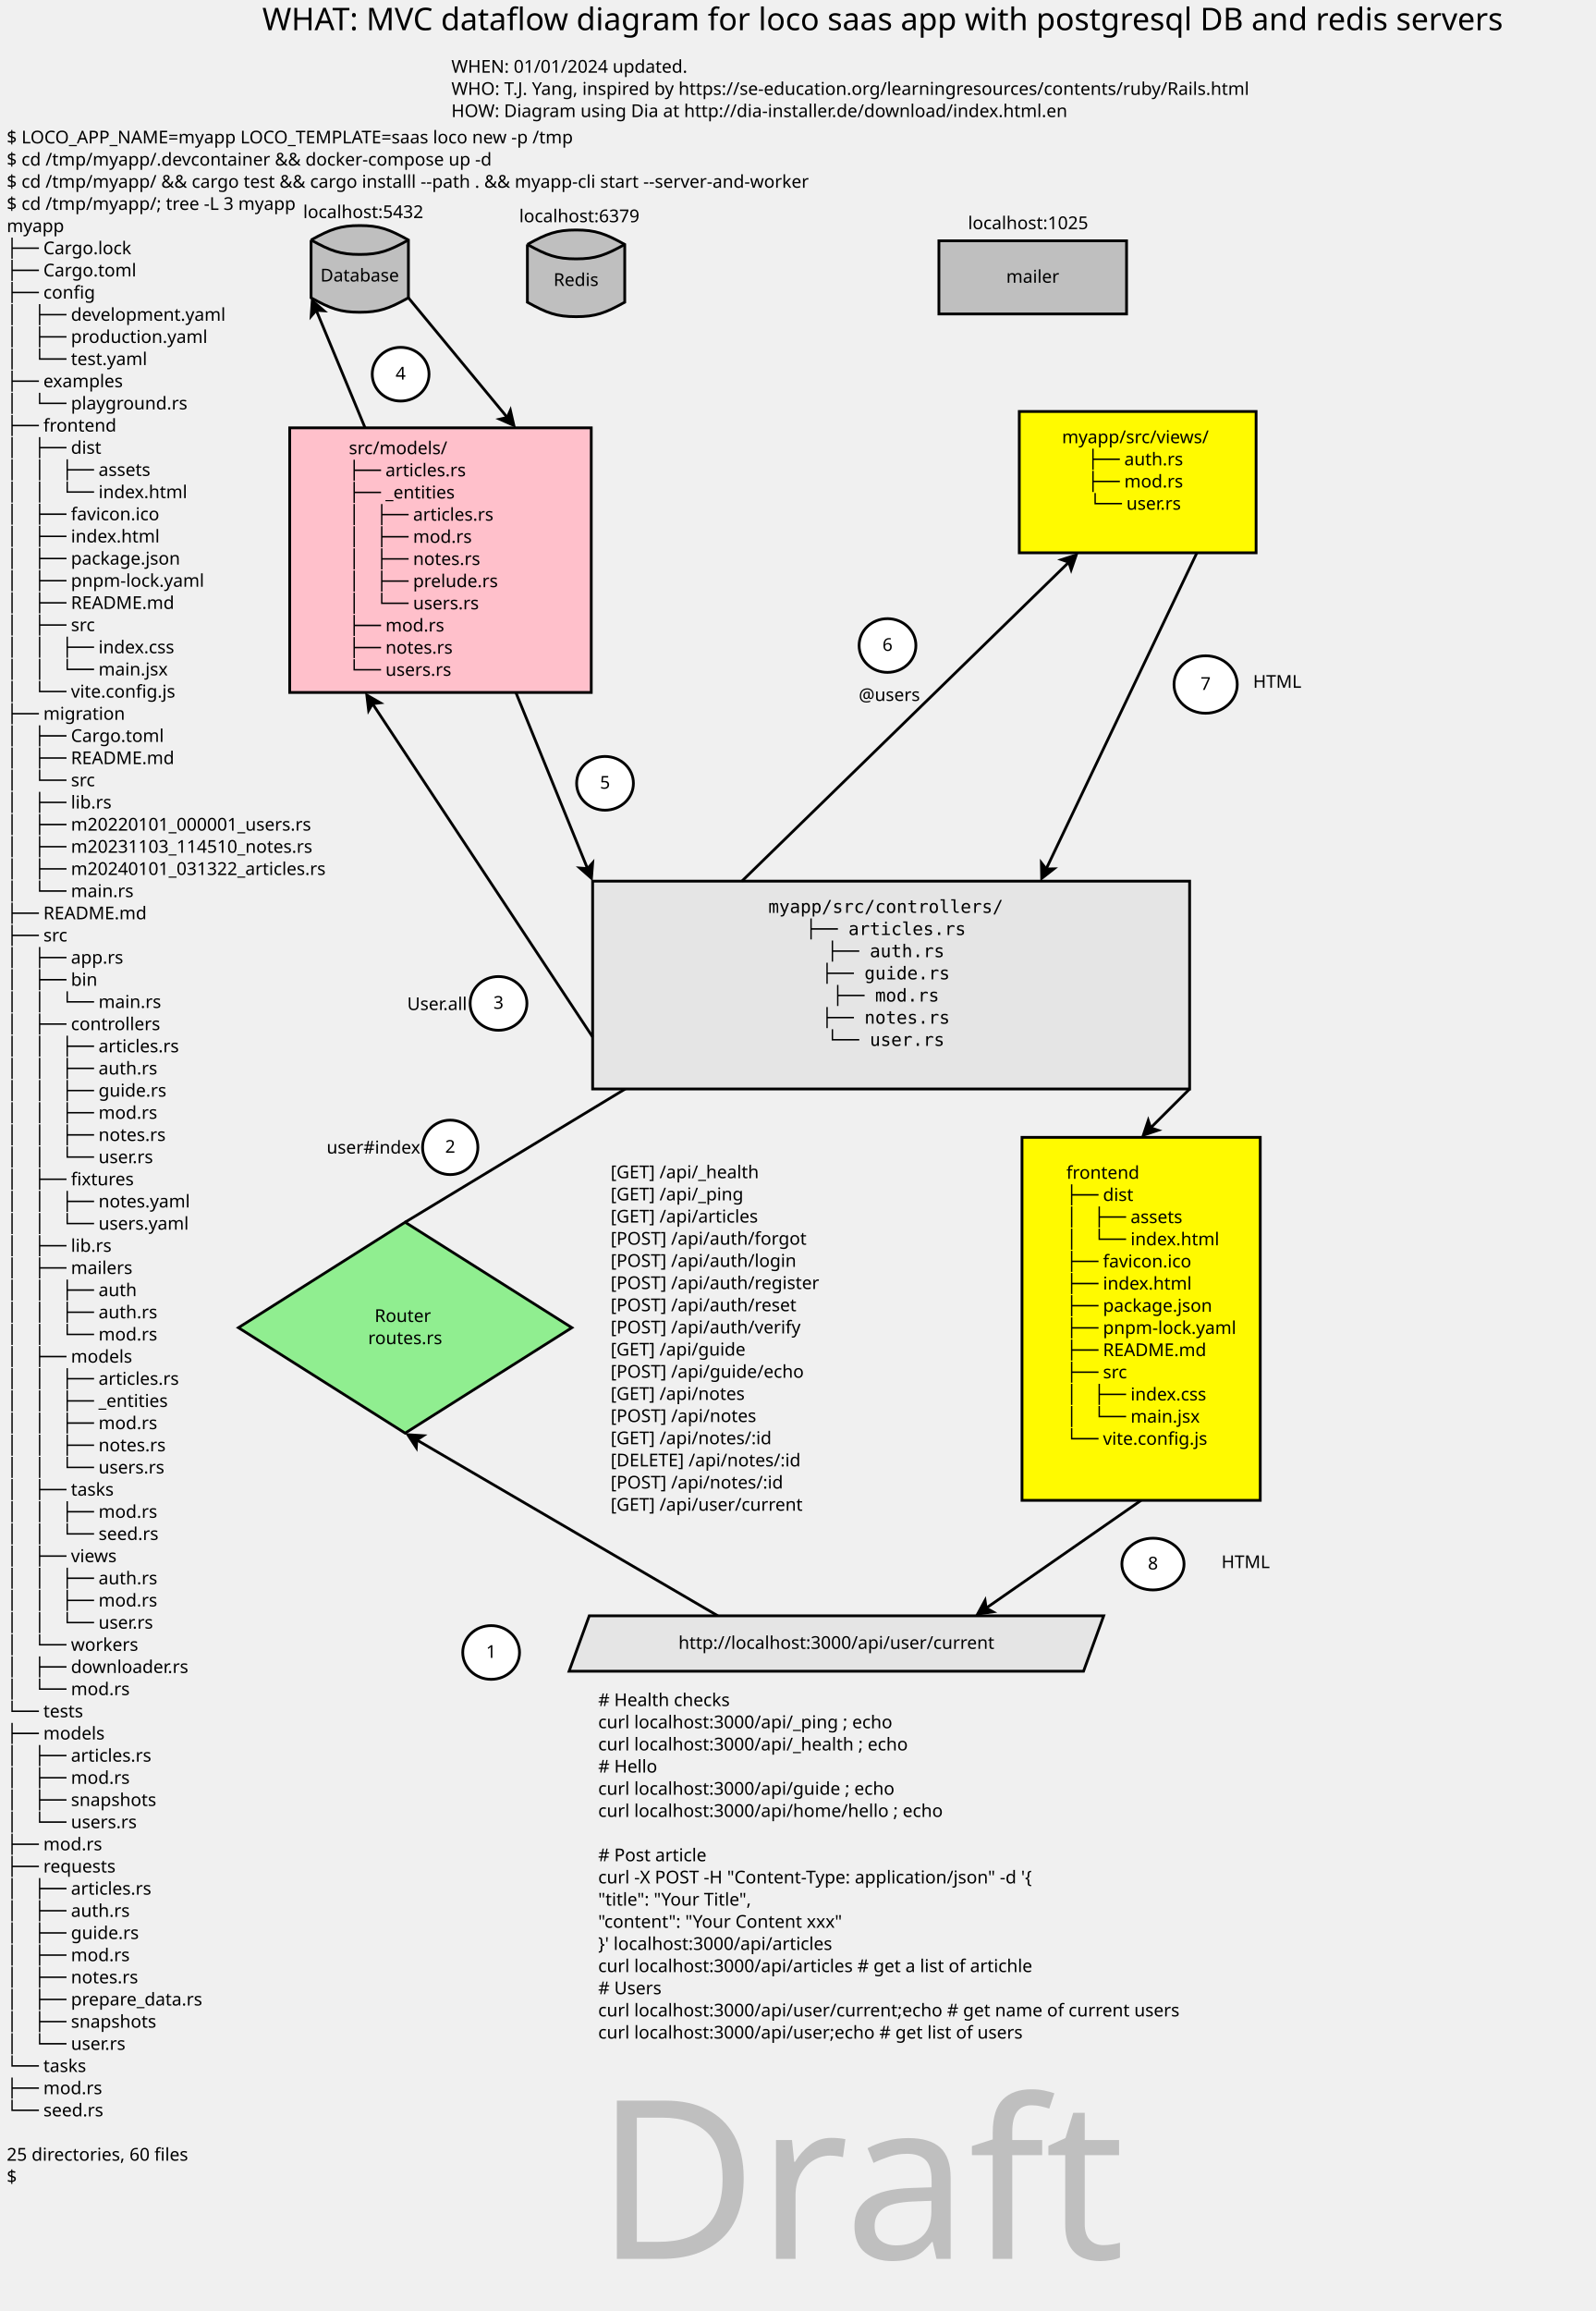
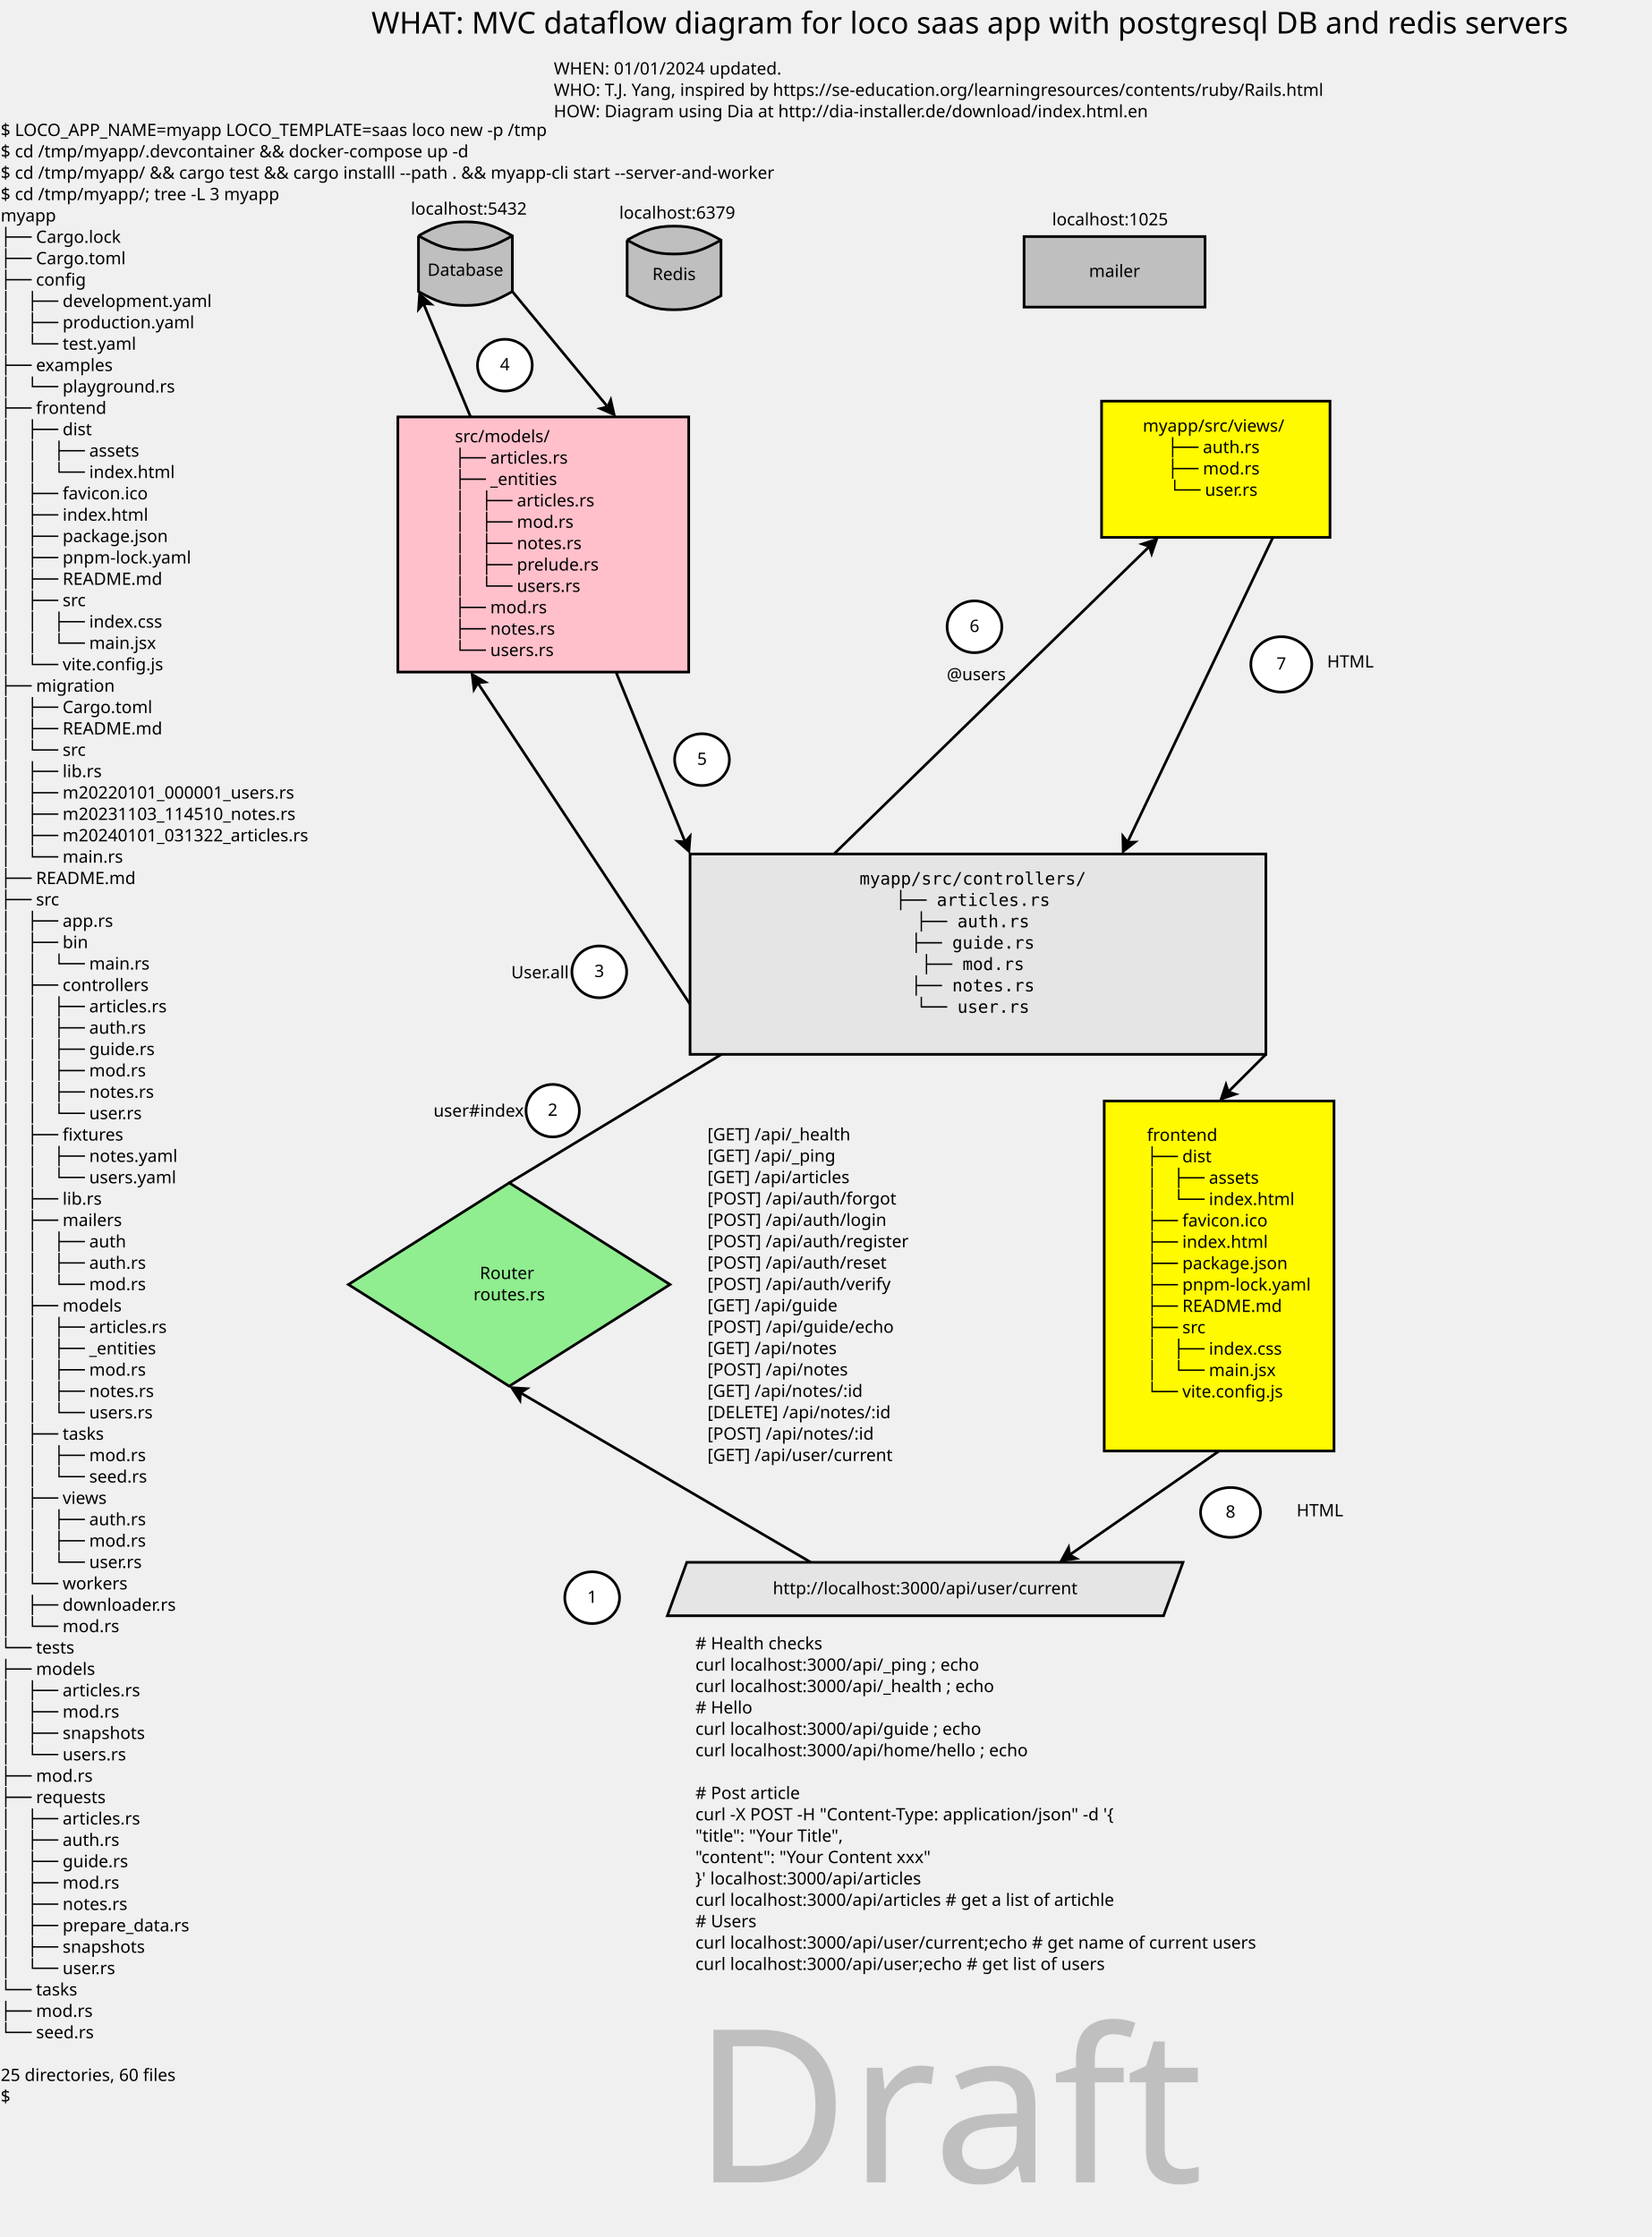
- <svg xmlns="http://www.w3.org/2000/svg" width="58cm" height="84cm" viewBox="186 18 1143 1668">
+ <svg xmlns="http://www.w3.org/2000/svg" width="62cm" height="84cm" viewBox="93 18 1236 1668">
  <g>
    <line style="fill: none; fill-opacity:0; stroke-width: 2; stroke: #000000" x1="699.912" y1="1184.24" x2="482.547" y2="1057.3" />
    <polygon style="fill: #000000" points="476.071,1053.52 487.228,1054.24 482.547,1057.3 482.185,1062.88 " />
    <polygon style="fill: none; fill-opacity:0; stroke-width: 2; stroke: #000000" points="476.071,1053.52 487.228,1054.24 482.547,1057.3 482.185,1062.88 " />
  </g>
  <g>
    <line style="fill: none; fill-opacity:0; stroke-width: 2; stroke: #000000" x1="445.218" y1="326.8" x2="409.961" y2="241.931" />
    <polygon style="fill: #000000" points="407.084,235.005 415.538,242.322 409.961,241.931 406.303,246.158 " />
    <polygon style="fill: none; fill-opacity:0; stroke-width: 2; stroke: #000000" points="407.084,235.005 415.538,242.322 409.961,241.931 406.303,246.158 " />
  </g>
  <g>
    <line style="fill: none; fill-opacity:0; stroke-width: 2; stroke: #000000" x1="474.14" y1="900.162" x2="752.171" y2="731.842" />
    <polygon style="fill: #000000" points="758.587,727.958 752.622,737.414 752.171,731.842 747.443,728.86 " />
    <polygon style="fill: none; fill-opacity:0; stroke-width: 2; stroke: #000000" points="758.587,727.958 752.622,737.414 752.171,731.842 747.443,728.86 " />
  </g>
  <g>
    <rect style="fill: #e5e5e5" x="609.5" y="653.984" width="431" height="150" />
    <rect style="fill: none; fill-opacity:0; stroke-width: 2; stroke: #000000" x="609.5" y="653.984" width="431" height="150" />
    <text font-size="12.8" style="fill: #000000;text-anchor:middle;font-family:Consolas;font-style:normal;font-weight:normal" x="825" y="676.865">
      <tspan x="825" y="676.865">myapp/src/controllers/</tspan>
      <tspan x="825" y="692.865">     ├── articles.rs</tspan>
      <tspan x="825" y="708.865"> ├── auth.rs</tspan>
      <tspan x="825" y="724.865">  ├── guide.rs</tspan>
      <tspan x="825" y="740.865">├── mod.rs</tspan>
      <tspan x="825" y="756.865">  ├── notes.rs</tspan>
      <tspan x="825" y="772.865"> └── user.rs</tspan>
      <tspan x="825" y="788.865" />
    </text>
  </g>
  <g>
    <rect style="fill: #fffa00" x="917.528" y="314.996" width="170.972" height="102" />
    <rect style="fill: none; fill-opacity:0; stroke-width: 2; stroke: #000000" x="917.528" y="314.996" width="170.972" height="102" />
    <text font-size="12.8" style="fill: #000000;text-anchor:middle;font-family:sans-serif;font-style:normal;font-weight:normal" x="1003.01" y="337.877">
      <tspan x="1003.01" y="337.877">myapp/src/views/</tspan>
      <tspan x="1003.01" y="353.877">├── auth.rs</tspan>
      <tspan x="1003.01" y="369.877">├── mod.rs</tspan>
      <tspan x="1003.01" y="385.877">└── user.rs</tspan>
      <tspan x="1003.01" y="401.877" />
    </text>
  </g>
  <g>
    <polygon style="fill: #90ee90" points="474.14,900.162 594.5,976.277 474.14,1052.39 353.78,976.277 " />
    <polygon style="fill: none; fill-opacity:0; stroke-width: 2; stroke: #000000" points="474.14,900.162 594.5,976.277 474.14,1052.39 353.78,976.277 " />
    <text font-size="12.8" style="fill: #000000;text-anchor:middle;font-family:sans-serif;font-style:normal;font-weight:normal" x="474.14" y="972.158">
      <tspan x="474.14" y="972.158">Router</tspan>
      <tspan x="474.14" y="988.158">routes.rs</tspan>
    </text>
  </g>
  <g>
    <line style="fill: none; fill-opacity:0; stroke-width: 2; stroke: #000000" x1="1005.5" y1="1100.9" x2="893.612" y2="1178.68" />
    <polygon style="fill: #000000" points="887.454,1182.96 892.811,1173.15 893.612,1178.68 898.519,1181.36 " />
    <polygon style="fill: none; fill-opacity:0; stroke-width: 2; stroke: #000000" points="887.454,1182.96 892.811,1173.15 893.612,1178.68 898.519,1181.36 " />
  </g>
  <g>
    <line style="fill: none; fill-opacity:0; stroke-width: 2; stroke: #000000" x1="717.25" y1="653.984" x2="953.302" y2="423.793" />
    <polygon style="fill: #000000" points="958.671,418.557 955.003,429.118 953.302,423.793 948.021,421.959 " />
    <polygon style="fill: none; fill-opacity:0; stroke-width: 2; stroke: #000000" points="958.671,418.557 955.003,429.118 953.302,423.793 948.021,421.959 " />
  </g>
  <g>
    <line style="fill: none; fill-opacity:0; stroke-width: 2; stroke: #000000" x1="1045.76" y1="416.996" x2="936.941" y2="645.196" />
    <polygon style="fill: #000000" points="933.712,651.966 933.503,640.787 936.941,645.196 942.53,645.091 " />
    <polygon style="fill: none; fill-opacity:0; stroke-width: 2; stroke: #000000" points="933.712,651.966 933.503,640.787 936.941,645.196 942.53,645.091 " />
  </g>
  <g>
    <line style="fill: none; fill-opacity:0; stroke-width: 2; stroke: #000000" x1="609.5" y1="766.484" x2="450.584" y2="525.924" />
    <polygon style="fill: #000000" points="446.451,519.666 456.134,525.254 450.584,525.924 447.791,530.765 " />
    <polygon style="fill: none; fill-opacity:0; stroke-width: 2; stroke: #000000" points="446.451,519.666 456.134,525.254 450.584,525.924 447.791,530.765 " />
  </g>
  <g>
    <ellipse style="fill: #ffffff" cx="536.226" cy="1210.7" rx="20.498" ry="19.387" />
    <ellipse style="fill: none; fill-opacity:0; stroke-width: 2; stroke: #000000" cx="536.226" cy="1210.7" rx="20.498" ry="19.387" />
    <text font-size="12.8" style="fill: #000000;text-anchor:middle;font-family:sans-serif;font-style:normal;font-weight:normal" x="536.226" y="1214.59">
      <tspan x="536.226" y="1214.59">1</tspan>
    </text>
  </g>
  <g>
    <ellipse style="fill: #ffffff" cx="470.886" cy="288.082" rx="20.498" ry="19.387" />
    <ellipse style="fill: none; fill-opacity:0; stroke-width: 2; stroke: #000000" cx="470.886" cy="288.082" rx="20.498" ry="19.387" />
    <text font-size="12.8" style="fill: #000000;text-anchor:middle;font-family:sans-serif;font-style:normal;font-weight:normal" x="470.886" y="291.963">
      <tspan x="470.886" y="291.963">4</tspan>
    </text>
  </g>
  <g>
    <ellipse style="fill: #ffffff" cx="618.444" cy="583.37" rx="20.498" ry="19.387" />
    <ellipse style="fill: none; fill-opacity:0; stroke-width: 2; stroke: #000000" cx="618.444" cy="583.37" rx="20.498" ry="19.387" />
    <text font-size="12.8" style="fill: #000000;text-anchor:middle;font-family:sans-serif;font-style:normal;font-weight:normal" x="618.444" y="587.251">
      <tspan x="618.444" y="587.251">5</tspan>
    </text>
  </g>
  <g>
    <polygon style="fill: #e5e5e5" points="607.059,1184.24 978.47,1184.24 963.911,1224.24 592.5,1224.24 " />
    <polygon style="fill: none; fill-opacity:0; stroke-width: 2; stroke: #000000" points="607.059,1184.24 978.47,1184.24 963.911,1224.24 592.5,1224.24 " />
    <text font-size="12.8" style="fill: #000000;text-anchor:middle;font-family:sans-serif;font-style:normal;font-weight:normal" x="785.485" y="1208.12">
      <tspan x="785.485" y="1208.12">http://localhost:3000/api/user/current</tspan>
    </text>
  </g>
  <g>
    <line style="fill: none; fill-opacity:0; stroke-width: 2; stroke: #000000" x1="554.074" y1="517.8" x2="605.83" y2="644.966" />
    <polygon style="fill: #000000" points="608.657,651.913 600.256,644.535 605.83,644.966 609.519,640.766 " />
    <polygon style="fill: none; fill-opacity:0; stroke-width: 2; stroke: #000000" points="608.657,651.913 600.256,644.535 605.83,644.966 609.519,640.766 " />
  </g>
  <g>
    <line style="fill: none; fill-opacity:0; stroke-width: 2; stroke: #000000" x1="476.5" y1="232.94" x2="547.871" y2="319.295" />
    <polygon style="fill: #000000" points="552.649,325.076 542.425,320.554 547.871,319.295 550.133,314.183 " />
    <polygon style="fill: none; fill-opacity:0; stroke-width: 2; stroke: #000000" points="552.649,325.076 542.425,320.554 547.871,319.295 550.133,314.183 " />
  </g>
  <text font-size="12.8" style="fill: #000000;text-anchor:start;font-family:sans-serif;font-style:normal;font-weight:normal" x="507.512" y="70.5">
    <tspan x="507.512" y="70.5">WHEN:  01/01/2024 updated.</tspan>
    <tspan x="507.512" y="86.5">WHO:  T.J. Yang, inspired by https://se-education.org/learningresources/contents/ruby/Rails.html</tspan>
    <tspan x="507.512" y="102.5">HOW: Diagram using Dia at http://dia-installer.de/download/index.html.en</tspan>
    <tspan x="507.512" y="118.5" />
  </text>
  <g>
    <g>
      <ellipse style="fill: #ffffff" cx="506.688" cy="846.133" rx="19.959" ry="19.65" />
      <ellipse style="fill: none; fill-opacity:0; stroke-width: 2; stroke: #000000" cx="506.688" cy="846.133" rx="19.959" ry="19.65" />
      <text font-size="12.8" style="fill: #000000;text-anchor:middle;font-family:sans-serif;font-style:normal;font-weight:normal" x="506.688" y="850.014">
        <tspan x="506.688" y="850.014">2</tspan>
      </text>
    </g>
    <text font-size="12.8" style="fill: #000000;text-anchor:start;font-family:sans-serif;font-style:normal;font-weight:normal" x="417.45" y="850.61">
      <tspan x="417.45" y="850.61">user#index</tspan>
    </text>
  </g>
-   <text font-size="12.8" style="fill: #000000;text-anchor:start;font-family:sans-serif;font-style:normal;font-weight:normal" x="186.5" y="121.513">
-     <tspan x="186.5" y="121.513">$ LOCO_APP_NAME=myapp LOCO_TEMPLATE=saas  loco new -p /tmp</tspan>
-     <tspan x="186.5" y="137.513">$ cd /tmp/myapp/.devcontainer &amp;&amp; docker-compose up -d</tspan>
-     <tspan x="186.5" y="153.513">$ cd /tmp/myapp/ &amp;&amp; cargo test &amp;&amp; cargo installl --path . &amp;&amp; myapp-cli start  --server-and-worker</tspan>
-     <tspan x="186.5" y="169.513">$ cd /tmp/myapp/; tree -L 3 myapp</tspan>
-     <tspan x="186.5" y="185.513">myapp</tspan>
-     <tspan x="186.5" y="201.513">├── Cargo.lock</tspan>
-     <tspan x="186.5" y="217.513">├── Cargo.toml</tspan>
-     <tspan x="186.5" y="233.513">├── config</tspan>
-     <tspan x="186.5" y="249.513">│   ├── development.yaml</tspan>
-     <tspan x="186.5" y="265.513">│   ├── production.yaml</tspan>
-     <tspan x="186.5" y="281.513">│   └── test.yaml</tspan>
-     <tspan x="186.5" y="297.513">├── examples</tspan>
-     <tspan x="186.5" y="313.513">│   └── playground.rs</tspan>
-     <tspan x="186.5" y="329.513">├── frontend</tspan>
-     <tspan x="186.5" y="345.513">│   ├── dist</tspan>
-     <tspan x="186.5" y="361.513">│   │   ├── assets</tspan>
-     <tspan x="186.5" y="377.513">│   │   └── index.html</tspan>
-     <tspan x="186.5" y="393.513">│   ├── favicon.ico</tspan>
-     <tspan x="186.5" y="409.513">│   ├── index.html</tspan>
-     <tspan x="186.5" y="425.513">│   ├── package.json</tspan>
-     <tspan x="186.5" y="441.513">│   ├── pnpm-lock.yaml</tspan>
-     <tspan x="186.5" y="457.513">│   ├── README.md</tspan>
-     <tspan x="186.5" y="473.513">│   ├── src</tspan>
-     <tspan x="186.5" y="489.513">│   │   ├── index.css</tspan>
-     <tspan x="186.5" y="505.513">│   │   └── main.jsx</tspan>
-     <tspan x="186.5" y="521.513">│   └── vite.config.js</tspan>
-     <tspan x="186.5" y="537.513">├── migration</tspan>
-     <tspan x="186.5" y="553.513">│   ├── Cargo.toml</tspan>
-     <tspan x="186.5" y="569.513">│   ├── README.md</tspan>
-     <tspan x="186.5" y="585.513">│   └── src</tspan>
-     <tspan x="186.5" y="601.513">│       ├── lib.rs</tspan>
-     <tspan x="186.5" y="617.513">│       ├── m20220101_000001_users.rs</tspan>
-     <tspan x="186.5" y="633.513">│       ├── m20231103_114510_notes.rs</tspan>
-     <tspan x="186.5" y="649.513">│       ├── m20240101_031322_articles.rs</tspan>
-     <tspan x="186.5" y="665.513">│       └── main.rs</tspan>
-     <tspan x="186.5" y="681.513">├── README.md</tspan>
-     <tspan x="186.5" y="697.513">├── src</tspan>
-     <tspan x="186.5" y="713.513">│   ├── app.rs</tspan>
-     <tspan x="186.5" y="729.513">│   ├── bin</tspan>
-     <tspan x="186.5" y="745.513">│   │   └── main.rs</tspan>
-     <tspan x="186.5" y="761.513">│   ├── controllers</tspan>
-     <tspan x="186.5" y="777.513">│   │   ├── articles.rs</tspan>
-     <tspan x="186.5" y="793.513">│   │   ├── auth.rs</tspan>
-     <tspan x="186.5" y="809.513">│   │   ├── guide.rs</tspan>
-     <tspan x="186.5" y="825.513">│   │   ├── mod.rs</tspan>
-     <tspan x="186.5" y="841.513">│   │   ├── notes.rs</tspan>
-     <tspan x="186.5" y="857.513">│   │   └── user.rs</tspan>
-     <tspan x="186.5" y="873.513">│   ├── fixtures</tspan>
-     <tspan x="186.5" y="889.513">│   │   ├── notes.yaml</tspan>
-     <tspan x="186.5" y="905.513">│   │   └── users.yaml</tspan>
-     <tspan x="186.5" y="921.513">│   ├── lib.rs</tspan>
-     <tspan x="186.5" y="937.513">│   ├── mailers</tspan>
-     <tspan x="186.5" y="953.513">│   │   ├── auth</tspan>
-     <tspan x="186.5" y="969.513">│   │   ├── auth.rs</tspan>
-     <tspan x="186.5" y="985.513">│   │   └── mod.rs</tspan>
-     <tspan x="186.5" y="1001.51">│   ├── models</tspan>
-     <tspan x="186.5" y="1017.51">│   │   ├── articles.rs</tspan>
-     <tspan x="186.5" y="1033.51">│   │   ├── _entities</tspan>
-     <tspan x="186.5" y="1049.51">│   │   ├── mod.rs</tspan>
-     <tspan x="186.5" y="1065.51">│   │   ├── notes.rs</tspan>
-     <tspan x="186.5" y="1081.51">│   │   └── users.rs</tspan>
-     <tspan x="186.5" y="1097.51">│   ├── tasks</tspan>
-     <tspan x="186.5" y="1113.51">│   │   ├── mod.rs</tspan>
-     <tspan x="186.5" y="1129.51">│   │   └── seed.rs</tspan>
-     <tspan x="186.5" y="1145.51">│   ├── views</tspan>
-     <tspan x="186.5" y="1161.51">│   │   ├── auth.rs</tspan>
-     <tspan x="186.5" y="1177.51">│   │   ├── mod.rs</tspan>
-     <tspan x="186.5" y="1193.51">│   │   └── user.rs</tspan>
-     <tspan x="186.5" y="1209.51">│   └── workers</tspan>
-     <tspan x="186.5" y="1225.51">│       ├── downloader.rs</tspan>
-     <tspan x="186.5" y="1241.51">│       └── mod.rs</tspan>
-     <tspan x="186.5" y="1257.51">└── tests</tspan>
-     <tspan x="186.5" y="1273.51">    ├── models</tspan>
-     <tspan x="186.5" y="1289.51">    │   ├── articles.rs</tspan>
-     <tspan x="186.5" y="1305.51">    │   ├── mod.rs</tspan>
-     <tspan x="186.5" y="1321.51">    │   ├── snapshots</tspan>
-     <tspan x="186.5" y="1337.51">    │   └── users.rs</tspan>
-     <tspan x="186.5" y="1353.51">    ├── mod.rs</tspan>
-     <tspan x="186.5" y="1369.51">    ├── requests</tspan>
-     <tspan x="186.5" y="1385.51">    │   ├── articles.rs</tspan>
-     <tspan x="186.5" y="1401.51">    │   ├── auth.rs</tspan>
-     <tspan x="186.5" y="1417.51">    │   ├── guide.rs</tspan>
-     <tspan x="186.5" y="1433.51">    │   ├── mod.rs</tspan>
-     <tspan x="186.5" y="1449.51">    │   ├── notes.rs</tspan>
-     <tspan x="186.5" y="1465.51">    │   ├── prepare_data.rs</tspan>
-     <tspan x="186.5" y="1481.51">    │   ├── snapshots</tspan>
-     <tspan x="186.5" y="1497.51">    │   └── user.rs</tspan>
-     <tspan x="186.5" y="1513.51">    └── tasks</tspan>
-     <tspan x="186.5" y="1529.51">        ├── mod.rs</tspan>
-     <tspan x="186.5" y="1545.51">        └── seed.rs</tspan>
-     <tspan x="186.5" y="1561.51" />
-     <tspan x="186.5" y="1577.51">25 directories, 60 files</tspan>
-     <tspan x="186.5" y="1593.51">$</tspan>
-     <tspan x="186.5" y="1609.51" />
+   <text font-size="12.8" style="fill: #000000;text-anchor:start;font-family:sans-serif;font-style:normal;font-weight:normal" x="93.5" y="116.513">
+     <tspan x="93.5" y="116.513">$ LOCO_APP_NAME=myapp LOCO_TEMPLATE=saas  loco new -p /tmp</tspan>
+     <tspan x="93.5" y="132.513">$ cd /tmp/myapp/.devcontainer &amp;&amp; docker-compose up -d</tspan>
+     <tspan x="93.5" y="148.513">$ cd /tmp/myapp/ &amp;&amp; cargo test &amp;&amp; cargo installl --path . &amp;&amp; myapp-cli start  --server-and-worker</tspan>
+     <tspan x="93.5" y="164.513">$ cd /tmp/myapp/; tree -L 3 myapp</tspan>
+     <tspan x="93.5" y="180.513">myapp</tspan>
+     <tspan x="93.5" y="196.513">├── Cargo.lock</tspan>
+     <tspan x="93.5" y="212.513">├── Cargo.toml</tspan>
+     <tspan x="93.5" y="228.513">├── config</tspan>
+     <tspan x="93.5" y="244.513">│   ├── development.yaml</tspan>
+     <tspan x="93.5" y="260.513">│   ├── production.yaml</tspan>
+     <tspan x="93.5" y="276.513">│   └── test.yaml</tspan>
+     <tspan x="93.5" y="292.513">├── examples</tspan>
+     <tspan x="93.5" y="308.513">│   └── playground.rs</tspan>
+     <tspan x="93.5" y="324.513">├── frontend</tspan>
+     <tspan x="93.5" y="340.513">│   ├── dist</tspan>
+     <tspan x="93.5" y="356.513">│   │   ├── assets</tspan>
+     <tspan x="93.5" y="372.513">│   │   └── index.html</tspan>
+     <tspan x="93.5" y="388.513">│   ├── favicon.ico</tspan>
+     <tspan x="93.5" y="404.513">│   ├── index.html</tspan>
+     <tspan x="93.5" y="420.513">│   ├── package.json</tspan>
+     <tspan x="93.5" y="436.513">│   ├── pnpm-lock.yaml</tspan>
+     <tspan x="93.5" y="452.513">│   ├── README.md</tspan>
+     <tspan x="93.5" y="468.513">│   ├── src</tspan>
+     <tspan x="93.5" y="484.513">│   │   ├── index.css</tspan>
+     <tspan x="93.5" y="500.513">│   │   └── main.jsx</tspan>
+     <tspan x="93.5" y="516.513">│   └── vite.config.js</tspan>
+     <tspan x="93.5" y="532.513">├── migration</tspan>
+     <tspan x="93.5" y="548.513">│   ├── Cargo.toml</tspan>
+     <tspan x="93.5" y="564.513">│   ├── README.md</tspan>
+     <tspan x="93.5" y="580.513">│   └── src</tspan>
+     <tspan x="93.5" y="596.513">│       ├── lib.rs</tspan>
+     <tspan x="93.5" y="612.513">│       ├── m20220101_000001_users.rs</tspan>
+     <tspan x="93.5" y="628.513">│       ├── m20231103_114510_notes.rs</tspan>
+     <tspan x="93.5" y="644.513">│       ├── m20240101_031322_articles.rs</tspan>
+     <tspan x="93.5" y="660.513">│       └── main.rs</tspan>
+     <tspan x="93.5" y="676.513">├── README.md</tspan>
+     <tspan x="93.5" y="692.513">├── src</tspan>
+     <tspan x="93.5" y="708.513">│   ├── app.rs</tspan>
+     <tspan x="93.5" y="724.513">│   ├── bin</tspan>
+     <tspan x="93.5" y="740.513">│   │   └── main.rs</tspan>
+     <tspan x="93.5" y="756.513">│   ├── controllers</tspan>
+     <tspan x="93.5" y="772.513">│   │   ├── articles.rs</tspan>
+     <tspan x="93.5" y="788.513">│   │   ├── auth.rs</tspan>
+     <tspan x="93.5" y="804.513">│   │   ├── guide.rs</tspan>
+     <tspan x="93.5" y="820.513">│   │   ├── mod.rs</tspan>
+     <tspan x="93.5" y="836.513">│   │   ├── notes.rs</tspan>
+     <tspan x="93.5" y="852.513">│   │   └── user.rs</tspan>
+     <tspan x="93.5" y="868.513">│   ├── fixtures</tspan>
+     <tspan x="93.5" y="884.513">│   │   ├── notes.yaml</tspan>
+     <tspan x="93.5" y="900.513">│   │   └── users.yaml</tspan>
+     <tspan x="93.5" y="916.513">│   ├── lib.rs</tspan>
+     <tspan x="93.5" y="932.513">│   ├── mailers</tspan>
+     <tspan x="93.5" y="948.513">│   │   ├── auth</tspan>
+     <tspan x="93.5" y="964.513">│   │   ├── auth.rs</tspan>
+     <tspan x="93.5" y="980.513">│   │   └── mod.rs</tspan>
+     <tspan x="93.5" y="996.513">│   ├── models</tspan>
+     <tspan x="93.5" y="1012.51">│   │   ├── articles.rs</tspan>
+     <tspan x="93.5" y="1028.51">│   │   ├── _entities</tspan>
+     <tspan x="93.5" y="1044.51">│   │   ├── mod.rs</tspan>
+     <tspan x="93.5" y="1060.51">│   │   ├── notes.rs</tspan>
+     <tspan x="93.5" y="1076.51">│   │   └── users.rs</tspan>
+     <tspan x="93.5" y="1092.51">│   ├── tasks</tspan>
+     <tspan x="93.5" y="1108.51">│   │   ├── mod.rs</tspan>
+     <tspan x="93.5" y="1124.51">│   │   └── seed.rs</tspan>
+     <tspan x="93.5" y="1140.51">│   ├── views</tspan>
+     <tspan x="93.5" y="1156.51">│   │   ├── auth.rs</tspan>
+     <tspan x="93.5" y="1172.51">│   │   ├── mod.rs</tspan>
+     <tspan x="93.5" y="1188.51">│   │   └── user.rs</tspan>
+     <tspan x="93.5" y="1204.51">│   └── workers</tspan>
+     <tspan x="93.5" y="1220.51">│       ├── downloader.rs</tspan>
+     <tspan x="93.5" y="1236.51">│       └── mod.rs</tspan>
+     <tspan x="93.5" y="1252.51">└── tests</tspan>
+     <tspan x="93.5" y="1268.51">    ├── models</tspan>
+     <tspan x="93.5" y="1284.51">    │   ├── articles.rs</tspan>
+     <tspan x="93.5" y="1300.51">    │   ├── mod.rs</tspan>
+     <tspan x="93.5" y="1316.51">    │   ├── snapshots</tspan>
+     <tspan x="93.5" y="1332.51">    │   └── users.rs</tspan>
+     <tspan x="93.5" y="1348.51">    ├── mod.rs</tspan>
+     <tspan x="93.5" y="1364.51">    ├── requests</tspan>
+     <tspan x="93.5" y="1380.51">    │   ├── articles.rs</tspan>
+     <tspan x="93.5" y="1396.51">    │   ├── auth.rs</tspan>
+     <tspan x="93.5" y="1412.51">    │   ├── guide.rs</tspan>
+     <tspan x="93.5" y="1428.51">    │   ├── mod.rs</tspan>
+     <tspan x="93.5" y="1444.51">    │   ├── notes.rs</tspan>
+     <tspan x="93.5" y="1460.51">    │   ├── prepare_data.rs</tspan>
+     <tspan x="93.5" y="1476.51">    │   ├── snapshots</tspan>
+     <tspan x="93.5" y="1492.51">    │   └── user.rs</tspan>
+     <tspan x="93.5" y="1508.51">    └── tasks</tspan>
+     <tspan x="93.5" y="1524.51">        ├── mod.rs</tspan>
+     <tspan x="93.5" y="1540.51">        └── seed.rs</tspan>
+     <tspan x="93.5" y="1556.51" />
+     <tspan x="93.5" y="1572.51">25 directories, 60 files</tspan>
+     <tspan x="93.5" y="1588.51">$</tspan>
+     <tspan x="93.5" y="1604.51" />
  </text>
  <g>
    <line style="fill: none; fill-opacity:0; stroke-width: 2; stroke: #000000" x1="1040.5" y1="803.984" x2="1012.39" y2="832.024" />
    <polygon style="fill: #000000" points="1007.08,837.321 1010.63,826.718 1012.39,832.024 1017.69,833.798 " />
    <polygon style="fill: none; fill-opacity:0; stroke-width: 2; stroke: #000000" points="1007.08,837.321 1010.63,826.718 1012.39,832.024 1017.69,833.798 " />
  </g>
  <g>
    <text font-size="12.8" style="fill: #000000;text-anchor:start;font-family:sans-serif;font-style:normal;font-weight:normal" x="933.772" y="1088.05">
      <tspan x="933.772" y="1088.05">HTML</tspan>
    </text>
    <g>
      <rect style="fill: #fffa00" x="919.5" y="838.9" width="172" height="262" />
      <rect style="fill: none; fill-opacity:0; stroke-width: 2; stroke: #000000" x="919.5" y="838.9" width="172" height="262" />
      <text font-size="12.8" style="fill: #000000;text-anchor:middle;font-family:sans-serif;font-style:normal;font-weight:normal" x="1005.5" y="861.781">
        <tspan x="1005.5" y="861.781" />
        <tspan x="1005.5" y="877.781" />
        <tspan x="1005.5" y="893.781" />
        <tspan x="1005.5" y="909.781" />
        <tspan x="1005.5" y="925.781" />
        <tspan x="1005.5" y="941.781" />
        <tspan x="1005.5" y="957.781" />
        <tspan x="1005.5" y="973.781" />
        <tspan x="1005.5" y="989.781" />
        <tspan x="1005.5" y="1005.78" />
        <tspan x="1005.5" y="1021.78" />
        <tspan x="1005.5" y="1037.78" />
        <tspan x="1005.5" y="1053.78" />
        <tspan x="1005.5" y="1069.78" />
        <tspan x="1005.5" y="1085.78" />
      </text>
    </g>
    <text font-size="12.8" style="fill: #000000;text-anchor:start;font-family:sans-serif;font-style:normal;font-weight:normal" x="951.5" y="868.8">
      <tspan x="951.5" y="868.8">frontend</tspan>
      <tspan x="951.5" y="884.8">├── dist</tspan>
      <tspan x="951.5" y="900.8">│   ├── assets</tspan>
      <tspan x="951.5" y="916.8">│   └── index.html</tspan>
      <tspan x="951.5" y="932.8">├── favicon.ico</tspan>
      <tspan x="951.5" y="948.8">├── index.html</tspan>
      <tspan x="951.5" y="964.8">├── package.json</tspan>
      <tspan x="951.5" y="980.8">├── pnpm-lock.yaml</tspan>
      <tspan x="951.5" y="996.8">├── README.md</tspan>
      <tspan x="951.5" y="1012.8">├── src</tspan>
      <tspan x="951.5" y="1028.8">│   ├── index.css</tspan>
      <tspan x="951.5" y="1044.8">│   └── main.jsx</tspan>
      <tspan x="951.5" y="1060.8">└── vite.config.js</tspan>
      <tspan x="951.5" y="1076.8" />
    </text>
  </g>
  <g>
    <g>
      <ellipse style="fill: #ffffff" cx="1052.06" cy="512.055" rx="22.819" ry="20.725" />
      <ellipse style="fill: none; fill-opacity:0; stroke-width: 2; stroke: #000000" cx="1052.06" cy="512.055" rx="22.819" ry="20.725" />
      <text font-size="12.8" style="fill: #000000;text-anchor:middle;font-family:sans-serif;font-style:normal;font-weight:normal" x="1052.06" y="515.936">
        <tspan x="1052.06" y="515.936">7</tspan>
      </text>
    </g>
    <text font-size="12.8" style="fill: #000000;text-anchor:start;font-family:sans-serif;font-style:normal;font-weight:normal" x="1086.31" y="514.42">
      <tspan x="1086.31" y="514.42">HTML</tspan>
    </text>
  </g>
  <g>
    <g>
      <ellipse style="fill: #ffffff" cx="822.392" cy="483.91" rx="20.498" ry="19.387" />
      <ellipse style="fill: none; fill-opacity:0; stroke-width: 2; stroke: #000000" cx="822.392" cy="483.91" rx="20.498" ry="19.387" />
      <text font-size="12.8" style="fill: #000000;text-anchor:middle;font-family:sans-serif;font-style:normal;font-weight:normal" x="822.392" y="487.791">
        <tspan x="822.392" y="487.791">6</tspan>
      </text>
    </g>
    <text font-size="12.8" style="fill: #000000;text-anchor:start;font-family:sans-serif;font-style:normal;font-weight:normal" x="801.632" y="523.928">
      <tspan x="801.632" y="523.928">@users</tspan>
    </text>
  </g>
  <g>
    <g>
      <ellipse style="fill: #ffffff" cx="1014.04" cy="1146.9" rx="22.439" ry="18.663" />
      <ellipse style="fill: none; fill-opacity:0; stroke-width: 2; stroke: #000000" cx="1014.04" cy="1146.9" rx="22.439" ry="18.663" />
      <text font-size="12.8" style="fill: #000000;text-anchor:middle;font-family:sans-serif;font-style:normal;font-weight:normal" x="1014.04" y="1150.79">
        <tspan x="1014.04" y="1150.79">8</tspan>
      </text>
    </g>
    <text font-size="12.8" style="fill: #000000;text-anchor:start;font-family:sans-serif;font-style:normal;font-weight:normal" x="1063.5" y="1149.8">
      <tspan x="1063.5" y="1149.8">HTML</tspan>
    </text>
  </g>
  <text font-size="22.578" style="fill: #000000;text-anchor:start;font-family:sans-serif;font-style:normal;font-weight:normal" x="371" y="39.8">
    <tspan x="371" y="39.8">WHAT: MVC dataflow diagram for loco saas app with postgresql DB and redis servers</tspan>
    <tspan x="371" y="68.022" />
    <tspan x="371" y="96.244" />
  </text>
  <g>
    <g>
      <rect style="fill: #ffc0cb" x="390.792" y="326.8" width="217.708" height="191" />
      <rect style="fill: none; fill-opacity:0; stroke-width: 2; stroke: #000000" x="390.792" y="326.8" width="217.708" height="191" />
      <text font-size="12.8" style="fill: #000000;text-anchor:middle;font-family:sans-serif;font-style:normal;font-weight:normal" x="499.646" y="426.181">
        <tspan x="499.646" y="426.181" />
      </text>
    </g>
    <text font-size="12.8" style="fill: #000000;text-anchor:start;font-family:sans-serif;font-style:normal;font-weight:normal" x="611.14" y="458.348">
      <tspan x="611.14" y="458.348" />
    </text>
    <text font-size="12.8" style="fill: #000000;text-anchor:start;font-family:sans-serif;font-style:normal;font-weight:normal" x="433.5" y="345.8">
      <tspan x="433.5" y="345.8">src/models/</tspan>
      <tspan x="433.5" y="361.8">├── articles.rs</tspan>
      <tspan x="433.5" y="377.8">├── _entities</tspan>
      <tspan x="433.5" y="393.8">│   ├── articles.rs</tspan>
      <tspan x="433.5" y="409.8">│   ├── mod.rs</tspan>
      <tspan x="433.5" y="425.8">│   ├── notes.rs</tspan>
      <tspan x="433.5" y="441.8">│   ├── prelude.rs</tspan>
      <tspan x="433.5" y="457.8">│   └── users.rs</tspan>
      <tspan x="433.5" y="473.8">├── mod.rs</tspan>
      <tspan x="433.5" y="489.8">├── notes.rs</tspan>
      <tspan x="433.5" y="505.8">└── users.rs</tspan>
    </text>
  </g>
  <g>
    <g>
      <ellipse style="fill: #ffffff" cx="541.56" cy="742.22" rx="20.498" ry="19.387" />
      <ellipse style="fill: none; fill-opacity:0; stroke-width: 2; stroke: #000000" cx="541.56" cy="742.22" rx="20.498" ry="19.387" />
      <text font-size="12.8" style="fill: #000000;text-anchor:middle;font-family:sans-serif;font-style:normal;font-weight:normal" x="541.56" y="746.101">
        <tspan x="541.56" y="746.101">3</tspan>
      </text>
    </g>
    <text font-size="12.8" style="fill: #000000;text-anchor:start;font-family:sans-serif;font-style:normal;font-weight:normal" x="475.624" y="747.038">
      <tspan x="475.624" y="747.038">User.all</tspan>
    </text>
  </g>
  <text font-size="160" style="fill: #bfbfbf;text-anchor:start;font-family:sans-serif;font-style:normal;font-weight:normal" x="611.5" y="1648.39">
    <tspan x="611.5" y="1648.39">Draft</tspan>
  </text>
  <text font-size="12.8" style="fill: #000000;text-anchor:start;font-family:sans-serif;font-style:normal;font-weight:normal" x="622.5" y="868.392">
    <tspan x="622.5" y="868.392">[GET] /api/_health</tspan>
    <tspan x="622.5" y="884.392">[GET] /api/_ping</tspan>
    <tspan x="622.5" y="900.392">[GET] /api/articles</tspan>
    <tspan x="622.5" y="916.392">[POST] /api/auth/forgot</tspan>
    <tspan x="622.5" y="932.392">[POST] /api/auth/login</tspan>
    <tspan x="622.5" y="948.392">[POST] /api/auth/register</tspan>
    <tspan x="622.5" y="964.392">[POST] /api/auth/reset</tspan>
    <tspan x="622.5" y="980.392">[POST] /api/auth/verify</tspan>
    <tspan x="622.5" y="996.392">[GET] /api/guide</tspan>
    <tspan x="622.5" y="1012.39">[POST] /api/guide/echo</tspan>
    <tspan x="622.5" y="1028.39">[GET] /api/notes</tspan>
    <tspan x="622.5" y="1044.39">[POST] /api/notes</tspan>
    <tspan x="622.5" y="1060.39">[GET] /api/notes/:id</tspan>
    <tspan x="622.5" y="1076.39">[DELETE] /api/notes/:id</tspan>
    <tspan x="622.5" y="1092.39">[POST] /api/notes/:id</tspan>
    <tspan x="622.5" y="1108.39">[GET] /api/user/current</tspan>
    <tspan x="622.5" y="1124.39" />
  </text>
  <text font-size="12.8" style="fill: #000000;text-anchor:start;font-family:sans-serif;font-style:normal;font-weight:normal" x="613.5" y="1249.39">
    <tspan x="613.5" y="1249.39"># Health checks</tspan>
    <tspan x="613.5" y="1265.39">curl localhost:3000/api/_ping  ; echo</tspan>
    <tspan x="613.5" y="1281.39">curl localhost:3000/api/_health ; echo</tspan>
    <tspan x="613.5" y="1297.39"># Hello</tspan>
    <tspan x="613.5" y="1313.39">curl localhost:3000/api/guide ; echo</tspan>
    <tspan x="613.5" y="1329.39">curl localhost:3000/api/home/hello ; echo</tspan>
    <tspan x="613.5" y="1345.39" />
    <tspan x="613.5" y="1361.39"># Post article</tspan>
    <tspan x="613.5" y="1377.39">curl -X POST -H "Content-Type: application/json" -d '{</tspan>
    <tspan x="613.5" y="1393.39">  "title": "Your Title",</tspan>
    <tspan x="613.5" y="1409.39">  "content": "Your Content xxx"</tspan>
    <tspan x="613.5" y="1425.39">}' localhost:3000/api/articles</tspan>
    <tspan x="613.5" y="1441.39">curl localhost:3000/api/articles # get a list of artichle</tspan>
    <tspan x="613.5" y="1457.39"># Users</tspan>
    <tspan x="613.5" y="1473.39">curl localhost:3000/api/user/current;echo  # get name of current users</tspan>
    <tspan x="613.5" y="1489.39">curl localhost:3000/api/user;echo          # get list of users</tspan>
    <tspan x="613.5" y="1505.39" />
  </text>
  <g>
    <g>
      <path style="fill: #bfbfbf" d="M 406.226 191.228 C 420.281,183.407 427.308,180.8 441.363,180.8 C 455.418,180.8 462.446,183.407 476.5,191.228 L 476.5,232.94 C 462.446,240.762 455.418,243.369 441.363,243.369 C 427.308,243.369 420.281,240.762 406.226,232.94 L 406.226,191.228z" />
      <path style="fill: none; fill-opacity:0; stroke-width: 2; stroke: #000000" d="M 406.226 191.228 C 420.281,183.407 427.308,180.8 441.363,180.8 C 455.418,180.8 462.446,183.407 476.5,191.228 L 476.5,232.94 C 462.446,240.762 455.418,243.369 441.363,243.369 C 427.308,243.369 420.281,240.762 406.226,232.94 L 406.226,191.228" />
      <path style="fill: none; fill-opacity:0; stroke-width: 2; stroke: #000000" d="M 406.226 191.228 C 420.281,199.049 427.308,201.656 441.363,201.656 C 455.418,201.656 462.446,199.049 476.5,191.228" />
      <text font-size="12.8" style="fill: #000000;text-anchor:middle;font-family:sans-serif;font-style:normal;font-weight:normal" x="441.363" y="221.18">
        <tspan x="441.363" y="221.18">Database</tspan>
      </text>
    </g>
    <text font-size="12.8" style="fill: #000000;text-anchor:start;font-family:sans-serif;font-style:normal;font-weight:normal" x="400.5" y="175.392">
      <tspan x="400.5" y="175.392">localhost:5432</tspan>
    </text>
  </g>
  <g>
    <g>
      <path style="fill: #bfbfbf" d="M 562.4 194.428 C 576.455,186.607 583.482,184 597.537,184 C 611.592,184 618.62,186.607 632.674,194.428 L 632.674,236.14 C 618.62,243.962 611.592,246.569 597.537,246.569 C 583.482,246.569 576.455,243.962 562.4,236.14 L 562.4,194.428z" />
      <path style="fill: none; fill-opacity:0; stroke-width: 2; stroke: #000000" d="M 562.4 194.428 C 576.455,186.607 583.482,184 597.537,184 C 611.592,184 618.62,186.607 632.674,194.428 L 632.674,236.14 C 618.62,243.962 611.592,246.569 597.537,246.569 C 583.482,246.569 576.455,243.962 562.4,236.14 L 562.4,194.428" />
      <path style="fill: none; fill-opacity:0; stroke-width: 2; stroke: #000000" d="M 562.4 194.428 C 576.455,202.249 583.482,204.856 597.537,204.856 C 611.592,204.856 618.62,202.249 632.674,194.428" />
      <text font-size="12.8" style="fill: #000000;text-anchor:middle;font-family:sans-serif;font-style:normal;font-weight:normal" x="597.537" y="224.38">
        <tspan x="597.537" y="224.38">Redis</tspan>
      </text>
    </g>
    <text font-size="12.8" style="fill: #000000;text-anchor:start;font-family:sans-serif;font-style:normal;font-weight:normal" x="556.5" y="178.392">
      <tspan x="556.5" y="178.392">localhost:6379</tspan>
    </text>
  </g>
  <g>
    <g>
      <rect style="fill: #bfbfbf" x="859.5" y="191.8" width="135.472" height="52.807" />
      <rect style="fill: none; fill-opacity:0; stroke-width: 2; stroke: #000000" x="859.5" y="191.8" width="135.472" height="52.807" />
      <text font-size="12.8" style="fill: #000000;text-anchor:middle;font-family:sans-serif;font-style:normal;font-weight:normal" x="927.236" y="222.085">
        <tspan x="927.236" y="222.085">mailer</tspan>
      </text>
    </g>
    <text font-size="12.8" style="fill: #000000;text-anchor:start;font-family:sans-serif;font-style:normal;font-weight:normal" x="880.5" y="183.392">
      <tspan x="880.5" y="183.392">localhost:1025</tspan>
    </text>
  </g>
</svg>
